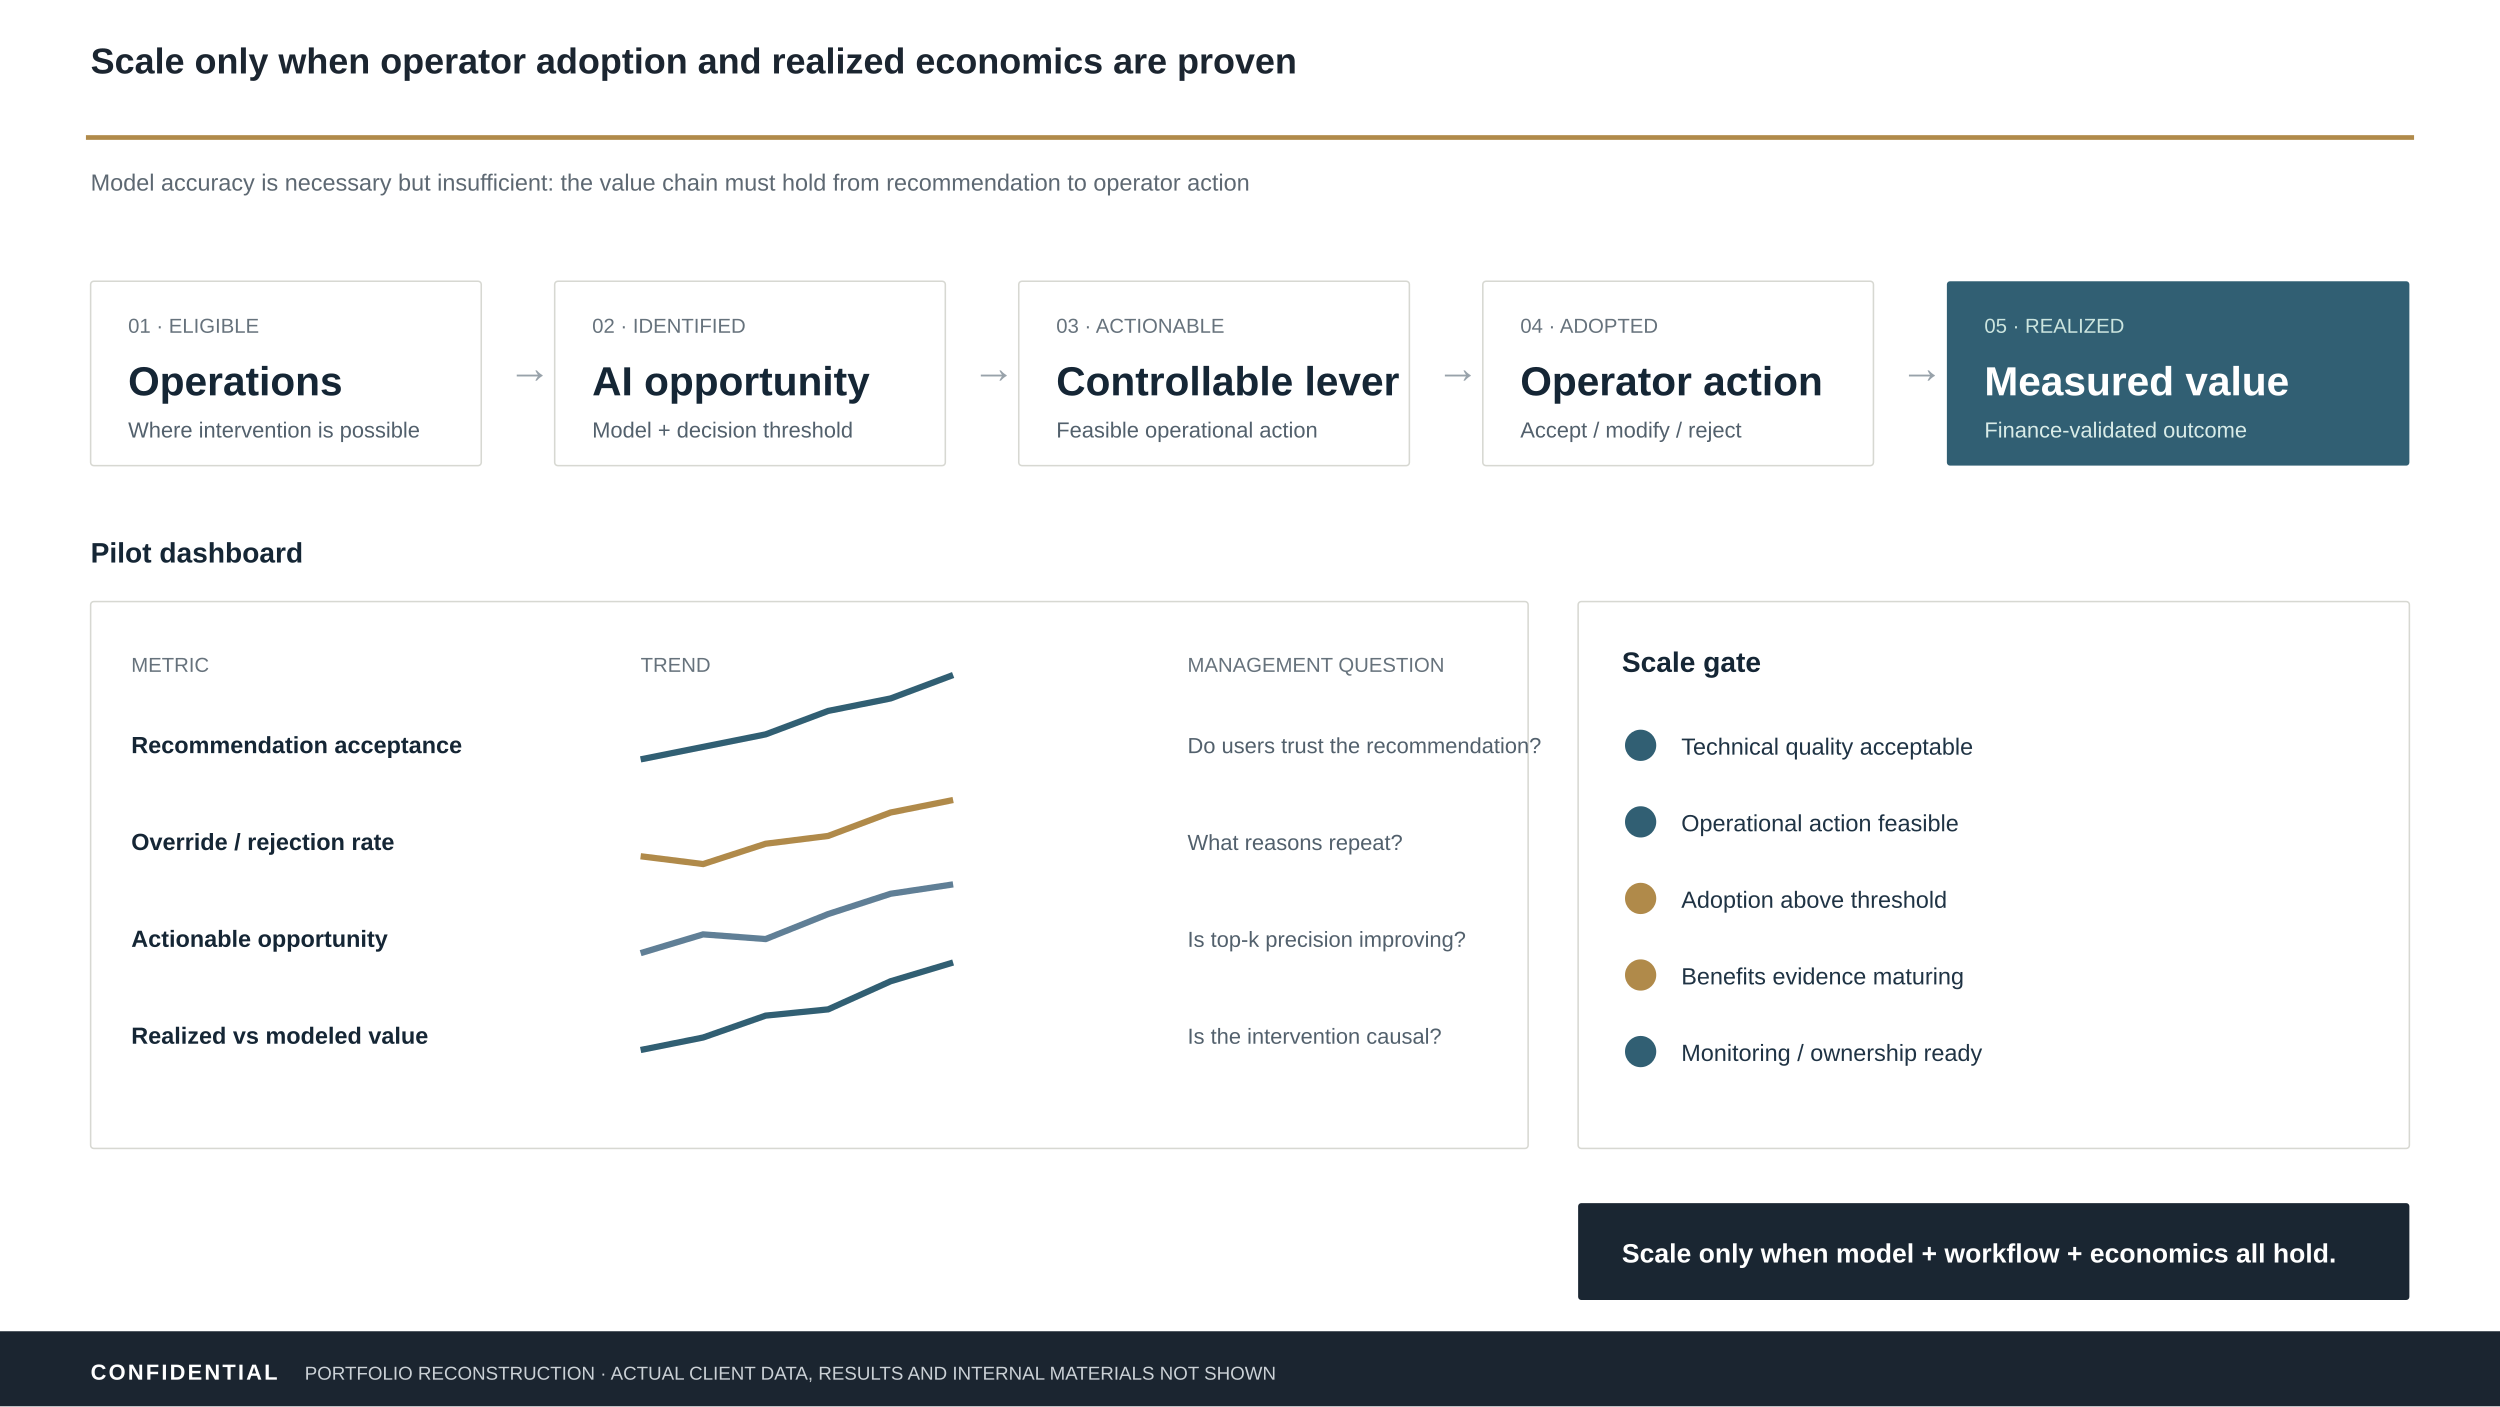
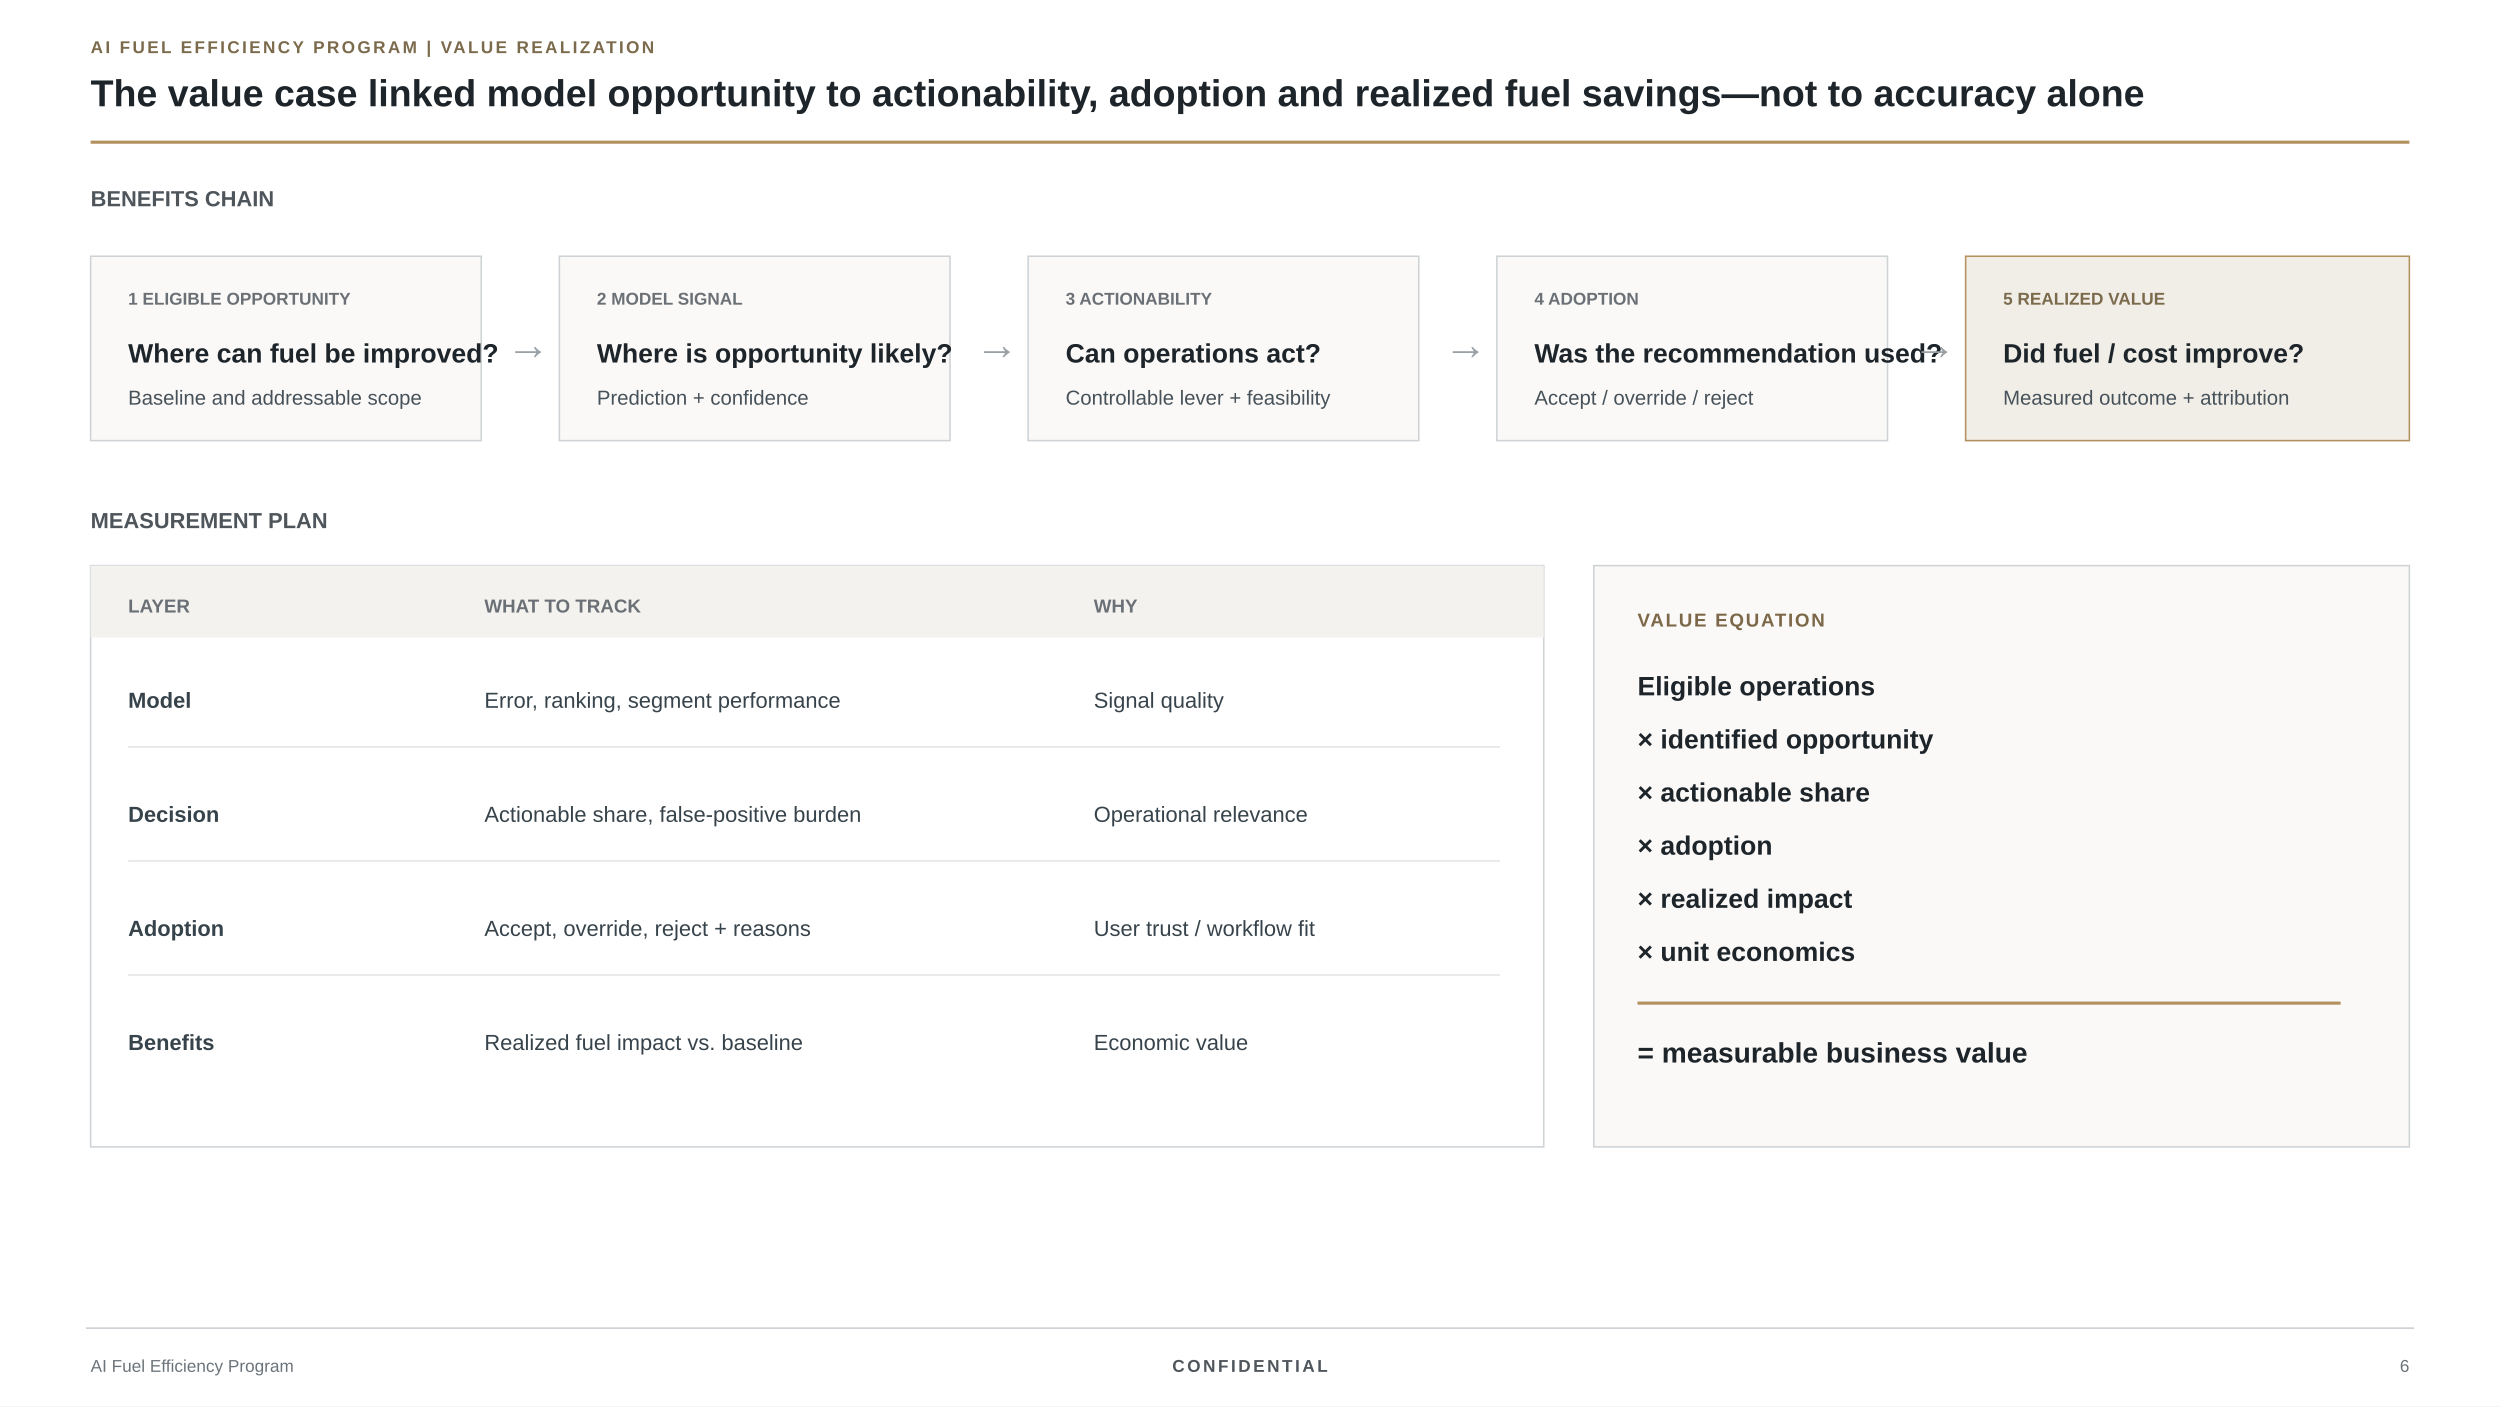
<svg xmlns="http://www.w3.org/2000/svg" width="1600" height="900" viewBox="0 0 1600 900">
  <rect width="1600" height="900" fill="#ffffff" />
-   <rect width="1600" height="92" fill="#ffffff" />
-   <line x1="55" y1="88" x2="1545" y2="88" stroke="#b08a4a" stroke-width="3" />
-   <text x="58" y="47" font-family="Arial" font-size="23" font-weight="700" fill="#1b2530">Scale only when operator adoption and realized economics are proven</text>
-   <text x="58" y="122" font-family="Arial" font-size="15" fill="#5d6872">Model accuracy is necessary but insufficient: the value chain must hold from recommendation to operator action</text>
+   <text x="58" y="34" font-family="Arial" font-size="11" font-weight="700" letter-spacing="1.5" fill="#7b6a4b">AI FUEL EFFICIENCY PROGRAM | VALUE REALIZATION</text>
+   <text x="58" y="68" font-family="Arial" font-size="24" font-weight="700" fill="#1d252b">The value case linked model opportunity to actionability, adoption and realized fuel savings—not to accuracy alone</text>
+   <line x1="58" y1="91" x2="1542" y2="91" stroke="#b2915f" stroke-width="2" />
  <g font-family="Arial">
-     <rect x="58" y="180" width="250" height="118" rx="2" fill="#fff" stroke="#d7d8d2" />
-     <text x="82" y="213" font-size="13" fill="#66727c">01 · ELIGIBLE</text>
-     <text x="82" y="253" font-size="26" font-weight="700" fill="#152635">Operations</text>
-     <text x="82" y="280" font-size="14" fill="#52606c">Where intervention is possible</text>
-     <text x="325" y="245" font-size="28" fill="#98a2aa">→</text>
-     <rect x="355" y="180" width="250" height="118" rx="2" fill="#fff" stroke="#d7d8d2" />
-     <text x="379" y="213" font-size="13" fill="#66727c">02 · IDENTIFIED</text>
-     <text x="379" y="253" font-size="26" font-weight="700" fill="#152635">AI opportunity</text>
-     <text x="379" y="280" font-size="14" fill="#52606c">Model + decision threshold</text>
-     <text x="622" y="245" font-size="28" fill="#98a2aa">→</text>
-     <rect x="652" y="180" width="250" height="118" rx="2" fill="#fff" stroke="#d7d8d2" />
-     <text x="676" y="213" font-size="13" fill="#66727c">03 · ACTIONABLE</text>
-     <text x="676" y="253" font-size="26" font-weight="700" fill="#152635">Controllable lever</text>
-     <text x="676" y="280" font-size="14" fill="#52606c">Feasible operational action</text>
-     <text x="919" y="245" font-size="28" fill="#98a2aa">→</text>
-     <rect x="949" y="180" width="250" height="118" rx="2" fill="#fff" stroke="#d7d8d2" />
-     <text x="973" y="213" font-size="13" fill="#66727c">04 · ADOPTED</text>
-     <text x="973" y="253" font-size="26" font-weight="700" fill="#152635">Operator action</text>
-     <text x="973" y="280" font-size="14" fill="#52606c">Accept / modify / reject</text>
-     <text x="1216" y="245" font-size="28" fill="#98a2aa">→</text>
-     <rect x="1246" y="180" width="296" height="118" rx="2" fill="#315f73" />
-     <text x="1270" y="213" font-size="13" fill="#cce5df">05 · REALIZED</text>
-     <text x="1270" y="253" font-size="26" font-weight="700" fill="#fff">Measured value</text>
-     <text x="1270" y="280" font-size="14" fill="#d9ece8">Finance-validated outcome</text>
+     <text x="58" y="132" font-size="14" font-weight="700" fill="#4e555b">BENEFITS CHAIN</text>
+     <rect x="58" y="164" width="250" height="118" fill="#faf9f7" stroke="#cfd3d6" />
+     <text x="82" y="195" font-size="11" font-weight="700" fill="#6a7075">1  ELIGIBLE OPPORTUNITY</text>
+     <text x="82" y="232" font-size="17" font-weight="700" fill="#1d252b">Where can fuel be improved?</text>
+     <text x="82" y="259" font-size="13" fill="#465159">Baseline and addressable scope</text>
+     <text x="324" y="230" font-size="28" fill="#9aa1a6">→</text>
+     <rect x="358" y="164" width="250" height="118" fill="#faf9f7" stroke="#cfd3d6" />
+     <text x="382" y="195" font-size="11" font-weight="700" fill="#6a7075">2  MODEL SIGNAL</text>
+     <text x="382" y="232" font-size="17" font-weight="700" fill="#1d252b">Where is opportunity likely?</text>
+     <text x="382" y="259" font-size="13" fill="#465159">Prediction + confidence</text>
+     <text x="624" y="230" font-size="28" fill="#9aa1a6">→</text>
+     <rect x="658" y="164" width="250" height="118" fill="#faf9f7" stroke="#cfd3d6" />
+     <text x="682" y="195" font-size="11" font-weight="700" fill="#6a7075">3  ACTIONABILITY</text>
+     <text x="682" y="232" font-size="17" font-weight="700" fill="#1d252b">Can operations act?</text>
+     <text x="682" y="259" font-size="13" fill="#465159">Controllable lever + feasibility</text>
+     <text x="924" y="230" font-size="28" fill="#9aa1a6">→</text>
+     <rect x="958" y="164" width="250" height="118" fill="#faf9f7" stroke="#cfd3d6" />
+     <text x="982" y="195" font-size="11" font-weight="700" fill="#6a7075">4  ADOPTION</text>
+     <text x="982" y="232" font-size="17" font-weight="700" fill="#1d252b">Was the recommendation used?</text>
+     <text x="982" y="259" font-size="13" fill="#465159">Accept / override / reject</text>
+     <text x="1224" y="230" font-size="28" fill="#9aa1a6">→</text>
+     <rect x="1258" y="164" width="284" height="118" fill="#f1eee8" stroke="#b2915f" />
+     <text x="1282" y="195" font-size="11" font-weight="700" fill="#7b6a4b">5  REALIZED VALUE</text>
+     <text x="1282" y="232" font-size="17" font-weight="700" fill="#1d252b">Did fuel / cost improve?</text>
+     <text x="1282" y="259" font-size="13" fill="#465159">Measured outcome + attribution</text>
+     <text x="58" y="338" font-size="14" font-weight="700" fill="#4e555b">MEASUREMENT PLAN</text>
+     <rect x="58" y="362" width="930" height="372" fill="#ffffff" stroke="#cfd3d6" />
+     <rect x="58" y="362" width="930" height="46" fill="#f3f2ef" />
+     <text x="82" y="392" font-size="12" font-weight="700" fill="#6a7075">LAYER</text>
+     <text x="310" y="392" font-size="12" font-weight="700" fill="#6a7075">WHAT TO TRACK</text>
+     <text x="700" y="392" font-size="12" font-weight="700" fill="#6a7075">WHY</text>
+     <g font-size="14" fill="#37434b">
+       <text x="82" y="453" font-weight="700">Model</text>
+       <text x="310" y="453">Error, ranking, segment performance</text>
+       <text x="700" y="453">Signal quality</text>
+       <line x1="82" y1="478" x2="960" y2="478" stroke="#e2e4e6" />
+       <text x="82" y="526" font-weight="700">Decision</text>
+       <text x="310" y="526">Actionable share, false-positive burden</text>
+       <text x="700" y="526">Operational relevance</text>
+       <line x1="82" y1="551" x2="960" y2="551" stroke="#e2e4e6" />
+       <text x="82" y="599" font-weight="700">Adoption</text>
+       <text x="310" y="599">Accept, override, reject + reasons</text>
+       <text x="700" y="599">User trust / workflow fit</text>
+       <line x1="82" y1="624" x2="960" y2="624" stroke="#e2e4e6" />
+       <text x="82" y="672" font-weight="700">Benefits</text>
+       <text x="310" y="672">Realized fuel impact vs. baseline</text>
+       <text x="700" y="672">Economic value</text>
+     </g>
+     <rect x="1020" y="362" width="522" height="372" fill="#faf9f7" stroke="#cfd3d6" />
+     <text x="1048" y="401" font-size="12" font-weight="700" letter-spacing="1.1" fill="#7c6848">VALUE EQUATION</text>
+     <text x="1048" y="445" font-size="17" font-weight="700" fill="#1d252b">Eligible operations</text>
+     <text x="1048" y="479" font-size="17" font-weight="700" fill="#1d252b">× identified opportunity</text>
+     <text x="1048" y="513" font-size="17" font-weight="700" fill="#1d252b">× actionable share</text>
+     <text x="1048" y="547" font-size="17" font-weight="700" fill="#1d252b">× adoption</text>
+     <text x="1048" y="581" font-size="17" font-weight="700" fill="#1d252b">× realized impact</text>
+     <text x="1048" y="615" font-size="17" font-weight="700" fill="#1d252b">× unit economics</text>
+     <line x1="1048" y1="642" x2="1498" y2="642" stroke="#b2915f" stroke-width="2" />
+     <text x="1048" y="680" font-size="18" font-weight="700" fill="#1d252b">= measurable business value</text>
  </g>
-   <text x="58" y="360" font-family="Arial" font-size="18" font-weight="700" fill="#152635">Pilot dashboard</text>
-   <rect x="58" y="385" width="920" height="350" rx="2" fill="#fff" stroke="#d7d8d2" />
-   <g font-family="Arial">
-     <text x="84" y="430" font-size="13" fill="#66727c">METRIC</text>
-     <text x="410" y="430" font-size="13" fill="#66727c">TREND</text>
-     <text x="760" y="430" font-size="13" fill="#66727c">MANAGEMENT QUESTION</text>
-     <text x="84" y="482" font-size="15" font-weight="700" fill="#152635">Recommendation acceptance</text>
-     <polyline points="410,486 450,478 490,470 530,455 570,447 610,432" fill="none" stroke="#315f73" stroke-width="4" />
-     <text x="760" y="482" font-size="14" fill="#52606c">Do users trust the recommendation?</text>
-     <text x="84" y="544" font-size="15" font-weight="700" fill="#152635">Override / rejection rate</text>
-     <polyline points="410,548 450,553 490,540 530,535 570,520 610,512" fill="none" stroke="#b08a4a" stroke-width="4" />
-     <text x="760" y="544" font-size="14" fill="#52606c">What reasons repeat?</text>
-     <text x="84" y="606" font-size="15" font-weight="700" fill="#152635">Actionable opportunity</text>
-     <polyline points="410,610 450,598 490,601 530,585 570,572 610,566" fill="none" stroke="#607f96" stroke-width="4" />
-     <text x="760" y="606" font-size="14" fill="#52606c">Is top-k precision improving?</text>
-     <text x="84" y="668" font-size="15" font-weight="700" fill="#152635">Realized vs modeled value</text>
-     <polyline points="410,672 450,664 490,650 530,646 570,628 610,616" fill="none" stroke="#315f73" stroke-width="4" />
-     <text x="760" y="668" font-size="14" fill="#52606c">Is the intervention causal?</text>
-   </g>
-   <rect x="1010" y="385" width="532" height="350" rx="2" fill="#fff" stroke="#d7d8d2" />
-   <text x="1038" y="430" font-family="Arial" font-size="18" font-weight="700" fill="#152635">Scale gate</text>
-   <g font-family="Arial">
-     <circle cx="1050" cy="477" r="10" fill="#315f73" />
-     <text x="1076" y="483" font-size="15" fill="#1f3344">Technical quality acceptable</text>
-     <circle cx="1050" cy="526" r="10" fill="#315f73" />
-     <text x="1076" y="532" font-size="15" fill="#1f3344">Operational action feasible</text>
-     <circle cx="1050" cy="575" r="10" fill="#b08a4a" />
-     <text x="1076" y="581" font-size="15" fill="#1f3344">Adoption above threshold</text>
-     <circle cx="1050" cy="624" r="10" fill="#b08a4a" />
-     <text x="1076" y="630" font-size="15" fill="#1f3344">Benefits evidence maturing</text>
-     <circle cx="1050" cy="673" r="10" fill="#315f73" />
-     <text x="1076" y="679" font-size="15" fill="#1f3344">Monitoring / ownership ready</text>
-   </g>
-   <rect x="1010" y="770" width="532" height="62" rx="2" fill="#1a2632" />
-   <text x="1038" y="808" font-family="Arial" font-size="17" font-weight="700" fill="#fff">Scale only when model + workflow + economics all hold.</text>
-   <text x="58" y="876" font-family="Arial" font-size="12" fill="#7b8791">Actual Etihad adoption and benefit metrics are confidential. Trend shapes and gate status are reconstructed for portfolio demonstration.</text>
-   <rect x="0" y="852" width="1600" height="48" fill="#1b2530" />
-   <text x="58" y="883" font-family="Arial" font-size="14" font-weight="700" letter-spacing="1.4" fill="#ffffff">CONFIDENTIAL</text>
-   <text x="195" y="883" font-family="Arial" font-size="12" fill="#cbd1d6">PORTFOLIO RECONSTRUCTION · ACTUAL CLIENT DATA, RESULTS AND INTERNAL MATERIALS NOT SHOWN</text>
+   <line x1="55" y1="850" x2="1545" y2="850" stroke="#c9ced2" stroke-width="1" />
+   <text x="58" y="878" font-family="Arial" font-size="11" fill="#6b737a">AI Fuel Efficiency Program</text>
+   <text x="800" y="878" text-anchor="middle" font-family="Arial" font-size="11" font-weight="700" letter-spacing="1.6" fill="#4e555b">CONFIDENTIAL</text>
+   <text x="1542" y="878" text-anchor="end" font-family="Arial" font-size="11" fill="#6b737a">6</text>
</svg>
